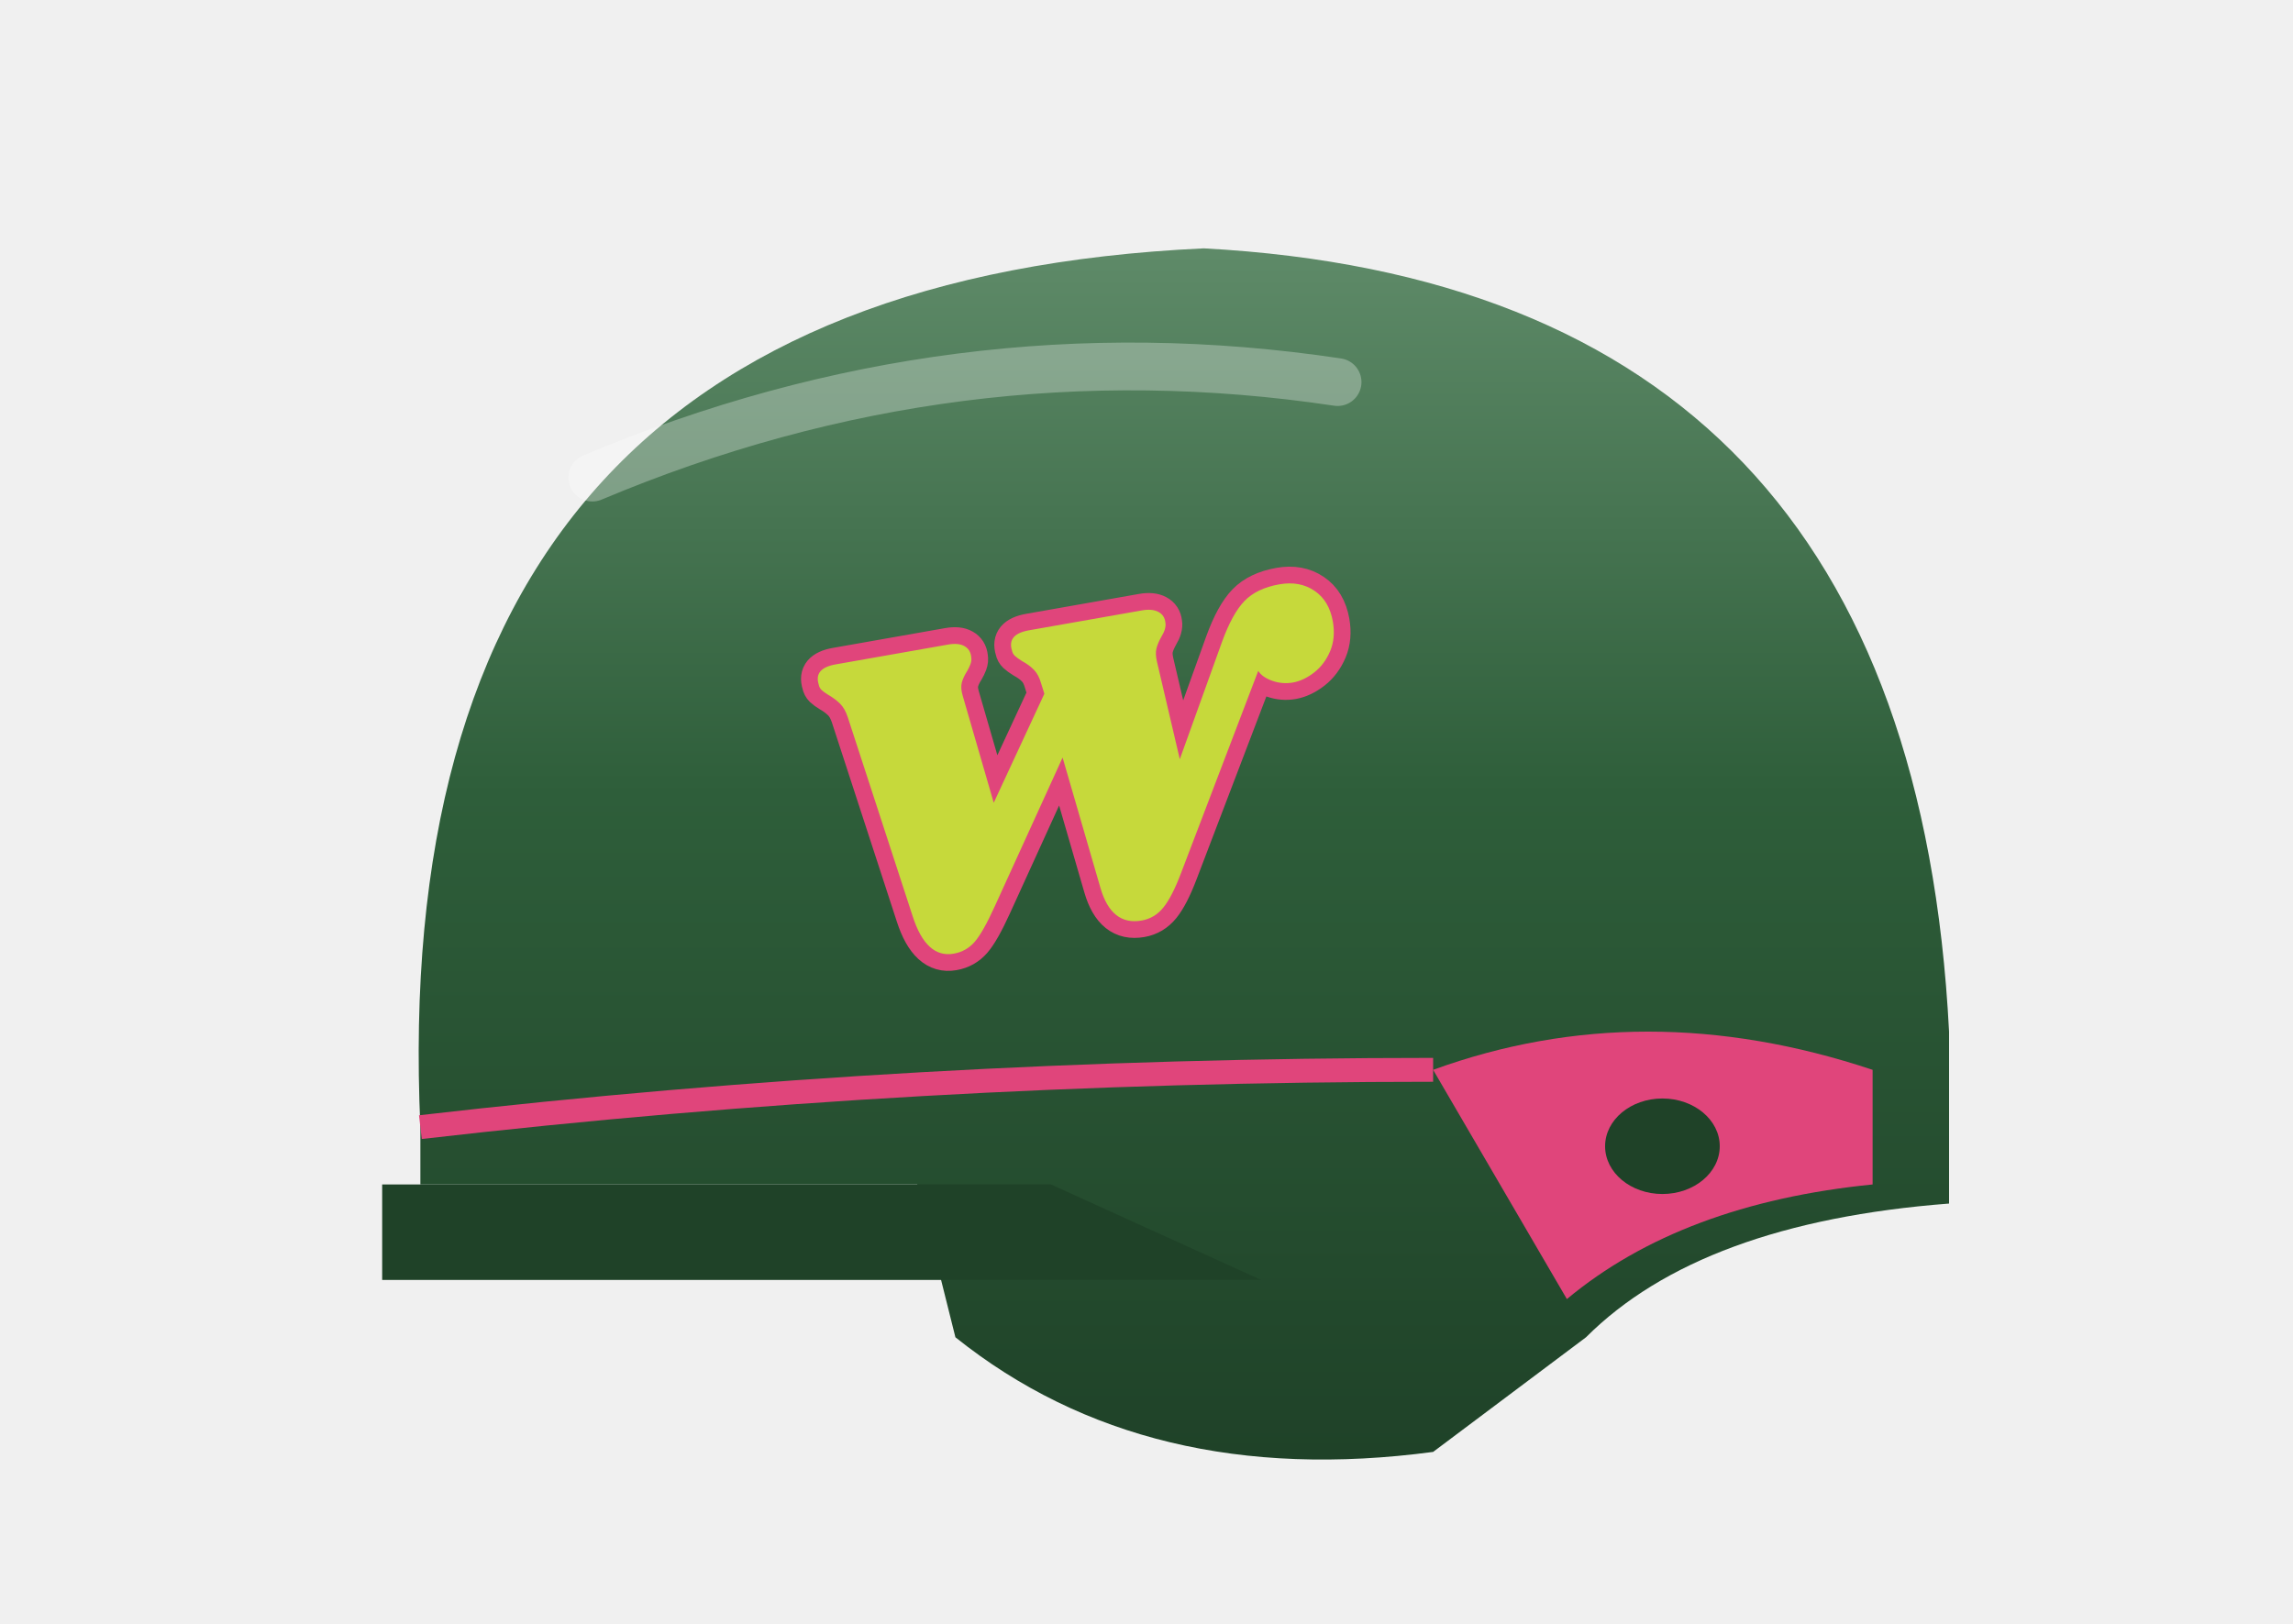
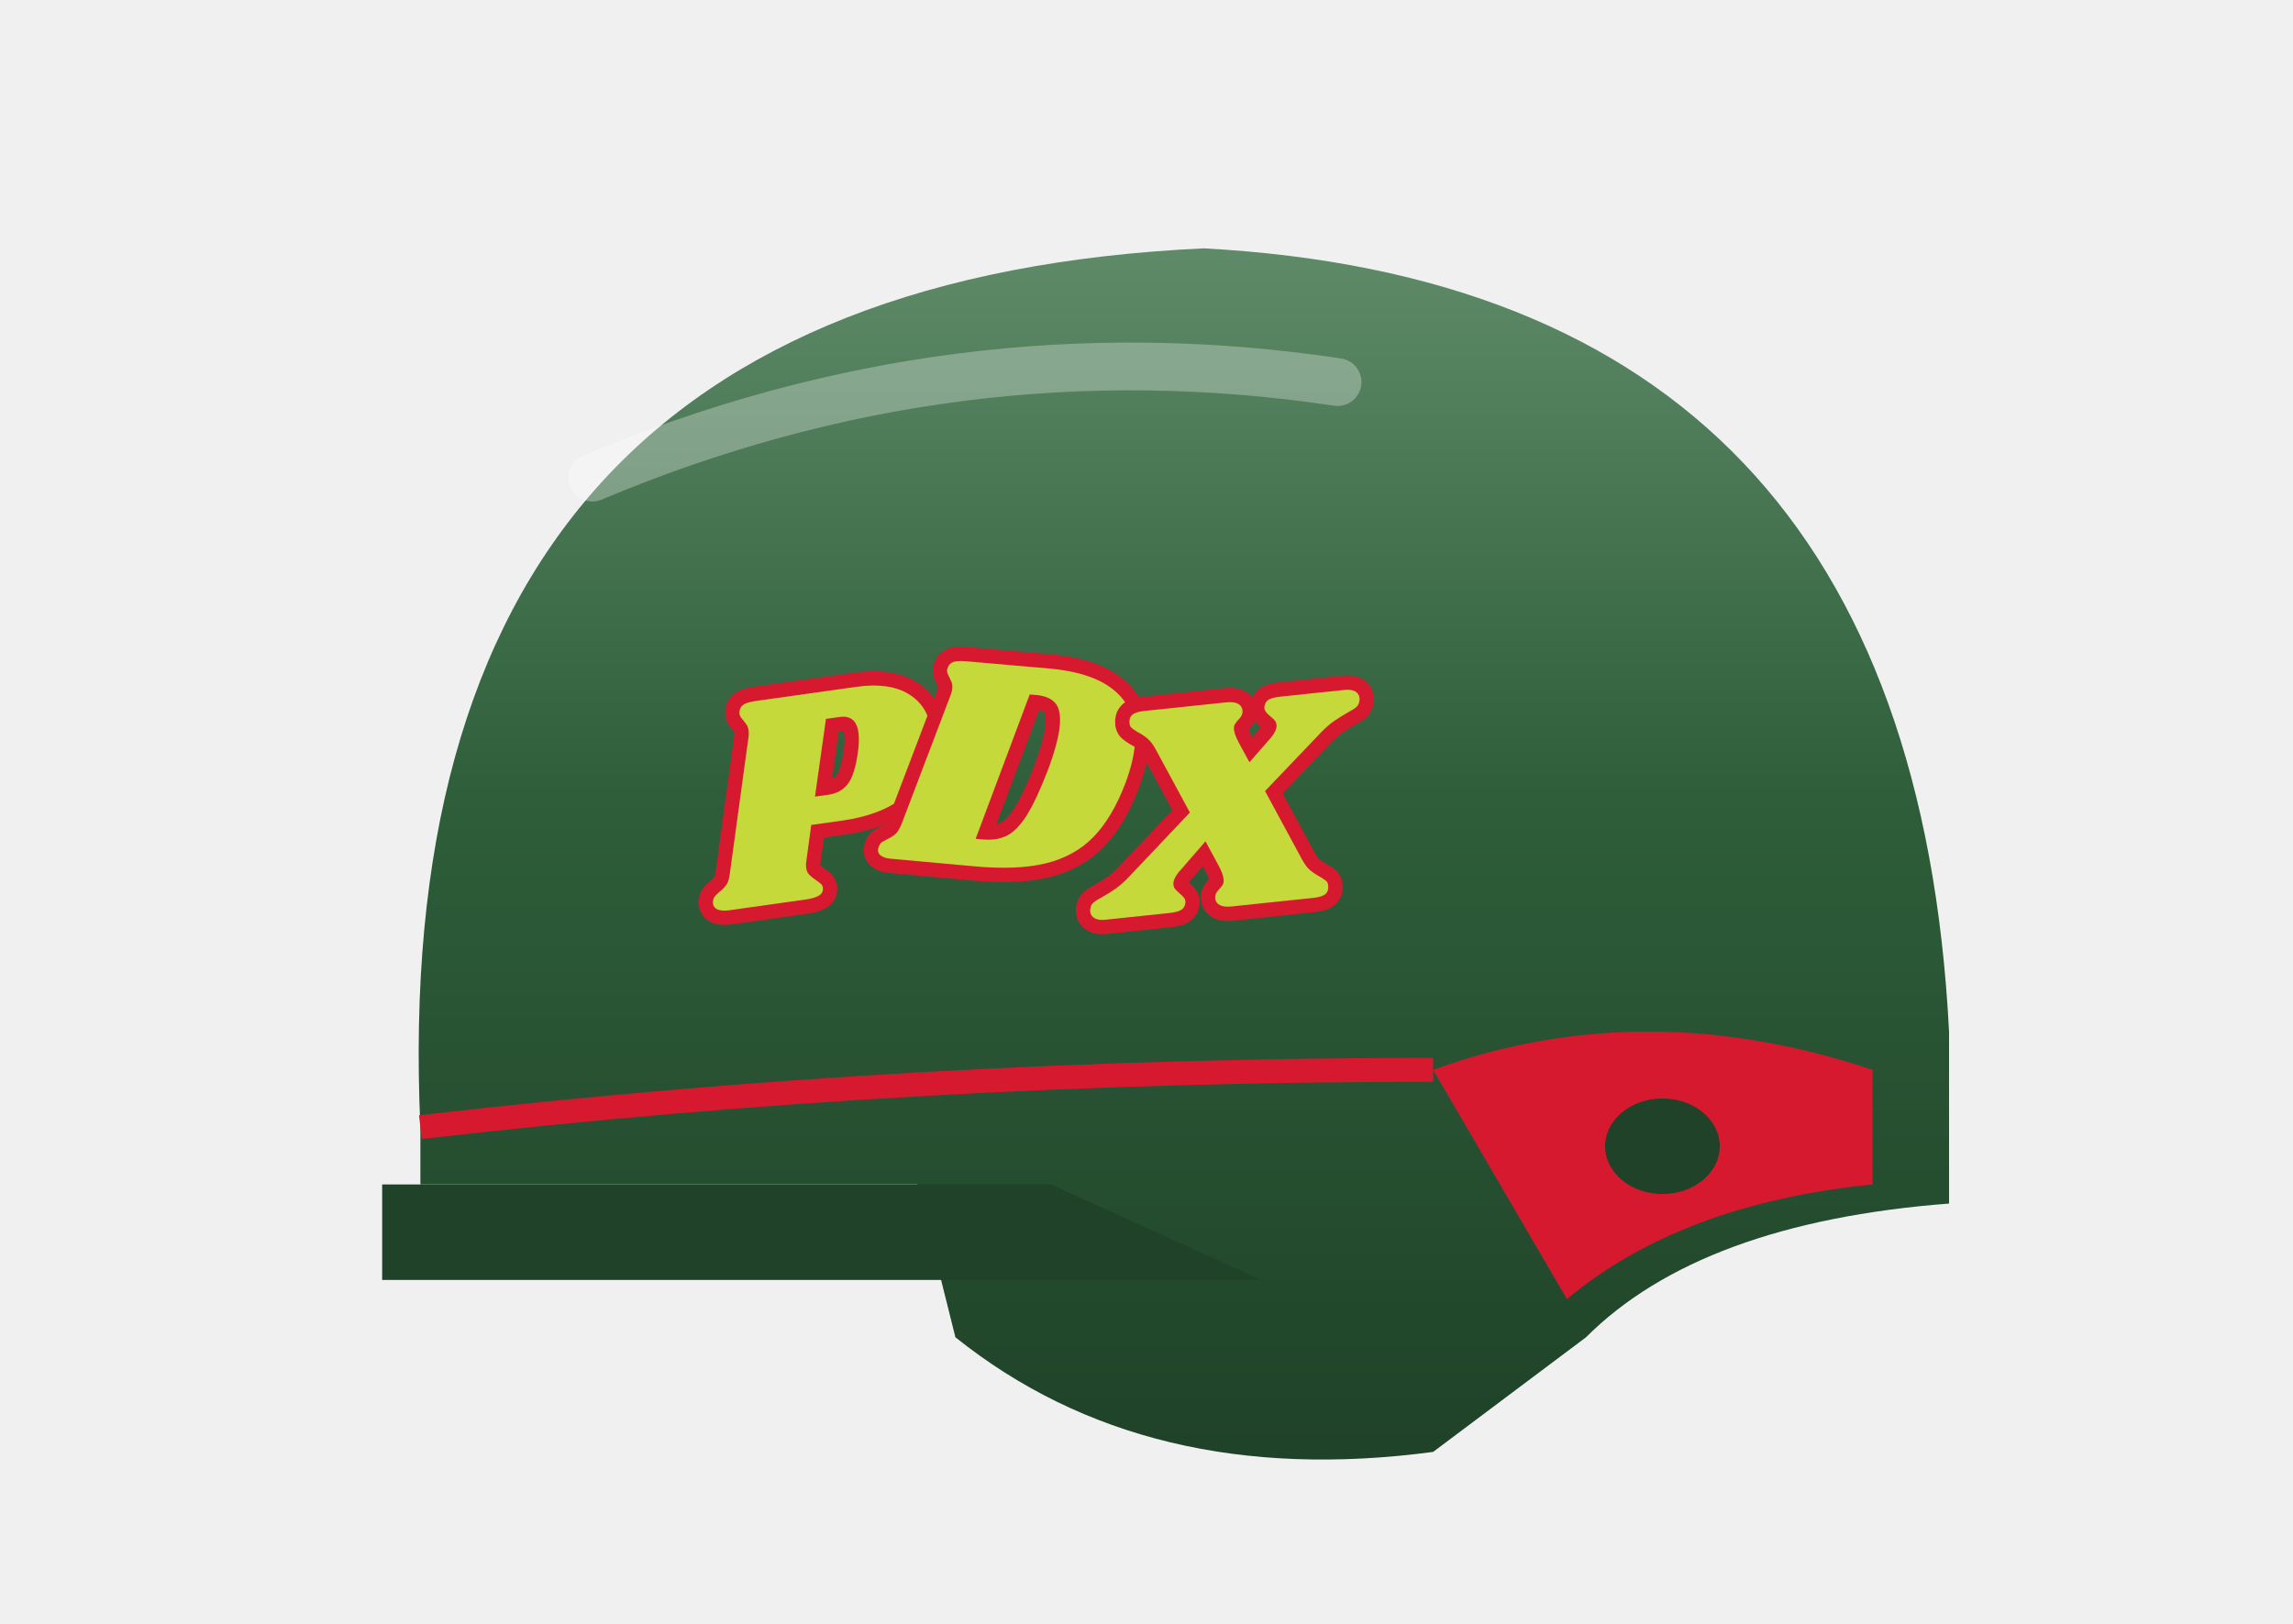
<svg xmlns="http://www.w3.org/2000/svg" viewBox="0 0 240 170" width="240" height="170" role="img" aria-label="Portland helmet">
  <defs>
    <linearGradient id="gloss" x1="0" y1="0" x2="0" y2="1">
      <stop offset="0" stop-color="#5E8A68" />
      <stop offset=".45" stop-color="#2E5E3A" />
      <stop offset="1" stop-color="#1F4228" />
    </linearGradient>
  </defs>
  <path d="M44 118 Q40 30 126 26 Q200 30 204 108 L204 126 Q178 128 166 140 L150 152 Q120 156 100 140 L96 124 L44 124 Z" fill="url(#gloss)" />
-   <path d="M150 112 Q172 104 196 112 L196 124 Q176 126 164 136 Z" fill="#E0457B" />
+   <path d="M150 112 Q172 104 196 112 L196 124 Q176 126 164 136 Z" fill="#D7192F" />
  <ellipse cx="174" cy="120" rx="6" ry="5" fill="#1F4228" />
  <path d="M40 124 L110 124 L132 134 L40 134 Z" fill="#1F4228" />
  <path d="M62 50 Q100 34 140 40" fill="none" stroke="#fff" stroke-width="5" stroke-linecap="round" opacity=".3" />
-   <path d="M136.05 76.21Q134.95 76.21 133.96 75.66Q132.98 75.1 132.69 74.38L121.03 93.87Q119.68 96.13 118.6 97.06Q117.52 98 116.13 98Q112.92 98 112.48 93.87L110.95 79.76L101.25 93.87Q99.57 96.32 98.54 97.16Q97.51 98 96.16 98Q93.24 98 92.61 93.39L89.54 71.7Q89.4 70.74 88.99 70.16Q88.58 69.58 87.96 69.06Q87.52 68.67 87.33 68.41Q87.14 68.14 87.14 67.81Q86.9 66.03 89.25 66.03H101.2Q102.31 66.03 102.86 66.49Q103.41 66.94 103.36 67.71Q103.36 68.1 103.15 68.46Q102.93 68.82 102.69 69.1Q102.16 69.68 101.92 70.21Q101.68 70.74 101.78 71.6L103.03 83.17L110.23 72.85L110.08 71.7Q109.99 70.78 109.6 70.21Q109.22 69.63 108.55 69.1Q108.07 68.67 107.88 68.41Q107.68 68.14 107.68 67.81Q107.44 66.03 109.8 66.03H121.8Q122.9 66.03 123.48 66.49Q124.05 66.94 124 67.71Q124 68.34 123.33 69.1Q122.85 69.68 122.61 70.21Q122.37 70.74 122.42 71.6L123 82.06L129.48 70.74Q131.06 68 132.55 66.92Q134.04 65.84 136.44 65.84Q138.6 65.84 139.94 67.14Q141.28 68.43 141.28 70.64Q141.28 72.37 140.47 73.64Q139.65 74.91 138.43 75.56Q137.2 76.21 136.05 76.21Z" fill="#C6D93B" stroke="#E0457B" stroke-width="3.5" stroke-linejoin="round" paint-order="stroke" transform="rotate(-10 108.5 78)" />
-   <path d="M44 118 Q96 112 150 112" fill="none" stroke="#E0457B" stroke-width="2.5" />
+   <path d="M98.09 78.06Q98.09 79.02 97.8 80.08Q96.91 83.28 94.27 84.82Q91.63 86.35 87.6 86.35H84.3L83.21 90.22Q83.15 90.42 83.15 90.74Q83.15 91.18 83.36 91.47Q83.56 91.76 83.98 92.14Q84.33 92.46 84.46 92.62Q84.59 92.78 84.59 93.01Q84.59 93.55 84.08 93.78Q83.56 94 82.57 94H74.54Q73.71 94 73.29 93.7Q72.88 93.39 73 92.85Q73.07 92.56 73.24 92.38Q73.42 92.21 73.77 91.98Q74.32 91.66 74.64 91.31Q74.96 90.96 75.15 90.22L79.05 76.43Q79.18 76.02 79.18 75.63Q79.18 75.28 79.07 75.04Q78.96 74.8 78.76 74.48Q78.48 74.06 78.48 73.81Q78.48 73.71 78.54 73.46Q78.67 73.04 79.1 72.86Q79.53 72.69 80.43 72.69H91.02Q94.41 72.69 96.25 74.16Q98.09 75.63 98.09 78.06ZM90.54 77.42Q90.54 75.57 88.81 75.57H87.37L85.1 83.47H86.51Q87.85 83.47 88.7 82.62Q89.55 81.78 90.19 79.5Q90.54 78.32 90.54 77.42Z" fill="#C6D93B" stroke="#D7192F" stroke-width="3" stroke-linejoin="round" paint-order="stroke" transform="rotate(-8 84.7 82.0)" />
+   <path d="M118.64 76.92Q118.64 78.68 118 80.98Q116.94 84.7 115.15 86.87Q113.36 89.05 110.43 90.04Q107.5 91.03 102.93 91L94.22 90.97Q93.55 90.97 93.18 90.74Q92.82 90.52 92.82 90.14Q92.82 89.94 92.91 89.72Q93.01 89.43 93.18 89.3Q93.36 89.18 93.71 88.95Q94.22 88.66 94.53 88.31Q94.83 87.96 95.06 87.19L98.96 73.43Q99.09 73.02 99.09 72.63Q99.09 72.28 98.98 72.04Q98.86 71.8 98.67 71.48Q98.38 71.06 98.38 70.81Q98.38 70.71 98.45 70.46Q98.58 70.04 99.01 69.86Q99.44 69.69 100.34 69.69H108.98Q113.78 69.69 116.21 71.53Q118.64 73.37 118.64 76.92ZM110.64 75.54Q110.64 73.85 109.94 73.21Q109.23 72.57 107.92 72.57H107.22L102.9 88.12H103.66Q105.14 88.12 106.14 87.5Q107.15 86.87 108.02 85.19Q108.88 83.51 109.81 80.28Q110.64 77.27 110.64 75.54Z" fill="#C6D93B" stroke="#D7192F" stroke-width="3" stroke-linejoin="round" paint-order="stroke" transform="rotate(5 106.0 79.0)" />
+   <path d="M143.25 74.68Q143.25 74.87 143.22 74.97Q143.12 75.38 142.84 75.59Q142.55 75.8 141.91 76.06Q141.04 76.44 140.36 76.81Q139.67 77.18 138.77 77.94L132.4 83.35L135.51 90.9Q135.83 91.67 136.23 92.09Q136.63 92.5 137.2 92.89Q137.62 93.21 137.78 93.38Q137.94 93.56 137.94 93.88Q137.94 94.46 137.56 94.73Q137.17 95 136.28 95H127.67Q126.84 95 126.44 94.73Q126.04 94.46 126.04 94.01Q126.04 93.82 126.07 93.72Q126.13 93.5 126.29 93.32Q126.45 93.14 126.61 93.02Q126.87 92.79 127 92.6Q127.12 92.41 127.12 92.06Q127.12 91.51 126.77 90.65L125.65 87.93L122.74 90.65Q121.84 91.45 121.84 92.09Q121.84 92.38 121.97 92.57Q122.1 92.76 122.39 93.08Q122.68 93.37 122.82 93.62Q122.96 93.88 122.87 94.17Q122.74 94.65 122.34 94.82Q121.94 95 121.08 95H114.39Q113.65 95 113.27 94.73Q112.88 94.46 112.88 94.01Q112.88 93.82 112.92 93.72Q113.01 93.3 113.3 93.1Q113.59 92.89 114.23 92.63Q115.12 92.25 115.81 91.86Q116.5 91.48 117.36 90.74L124.34 84.76L121.46 77.78Q121.14 77.02 120.74 76.6Q120.34 76.18 119.76 75.8Q119.35 75.48 119.19 75.3Q119.03 75.13 119.03 74.81Q119.03 74.23 119.41 73.96Q119.8 73.69 120.69 73.69H129.3Q130.13 73.69 130.53 73.96Q130.93 74.23 130.93 74.68Q130.93 74.87 130.9 74.97Q130.84 75.19 130.68 75.37Q130.52 75.54 130.36 75.67Q130.1 75.9 129.97 76.09Q129.84 76.28 129.84 76.63Q129.84 77.14 130.2 78.04L131.09 80.18L133.4 78.04Q134.32 77.21 134.32 76.6Q134.32 76.31 134.18 76.1Q134.04 75.9 133.75 75.61Q133.68 75.54 133.51 75.34Q133.33 75.13 133.27 74.92Q133.2 74.71 133.27 74.52Q133.4 74.04 133.8 73.86Q134.2 73.69 135.06 73.69H141.75Q142.48 73.69 142.87 73.96Q143.25 74.23 143.25 74.68Z" fill="#C6D93B" stroke="#D7192F" stroke-width="3" stroke-linejoin="round" paint-order="stroke" transform="rotate(-6 127.3 83.0)" />
+   <path d="M44 118 Q96 112 150 112" fill="none" stroke="#D7192F" stroke-width="2.5" />
</svg>
